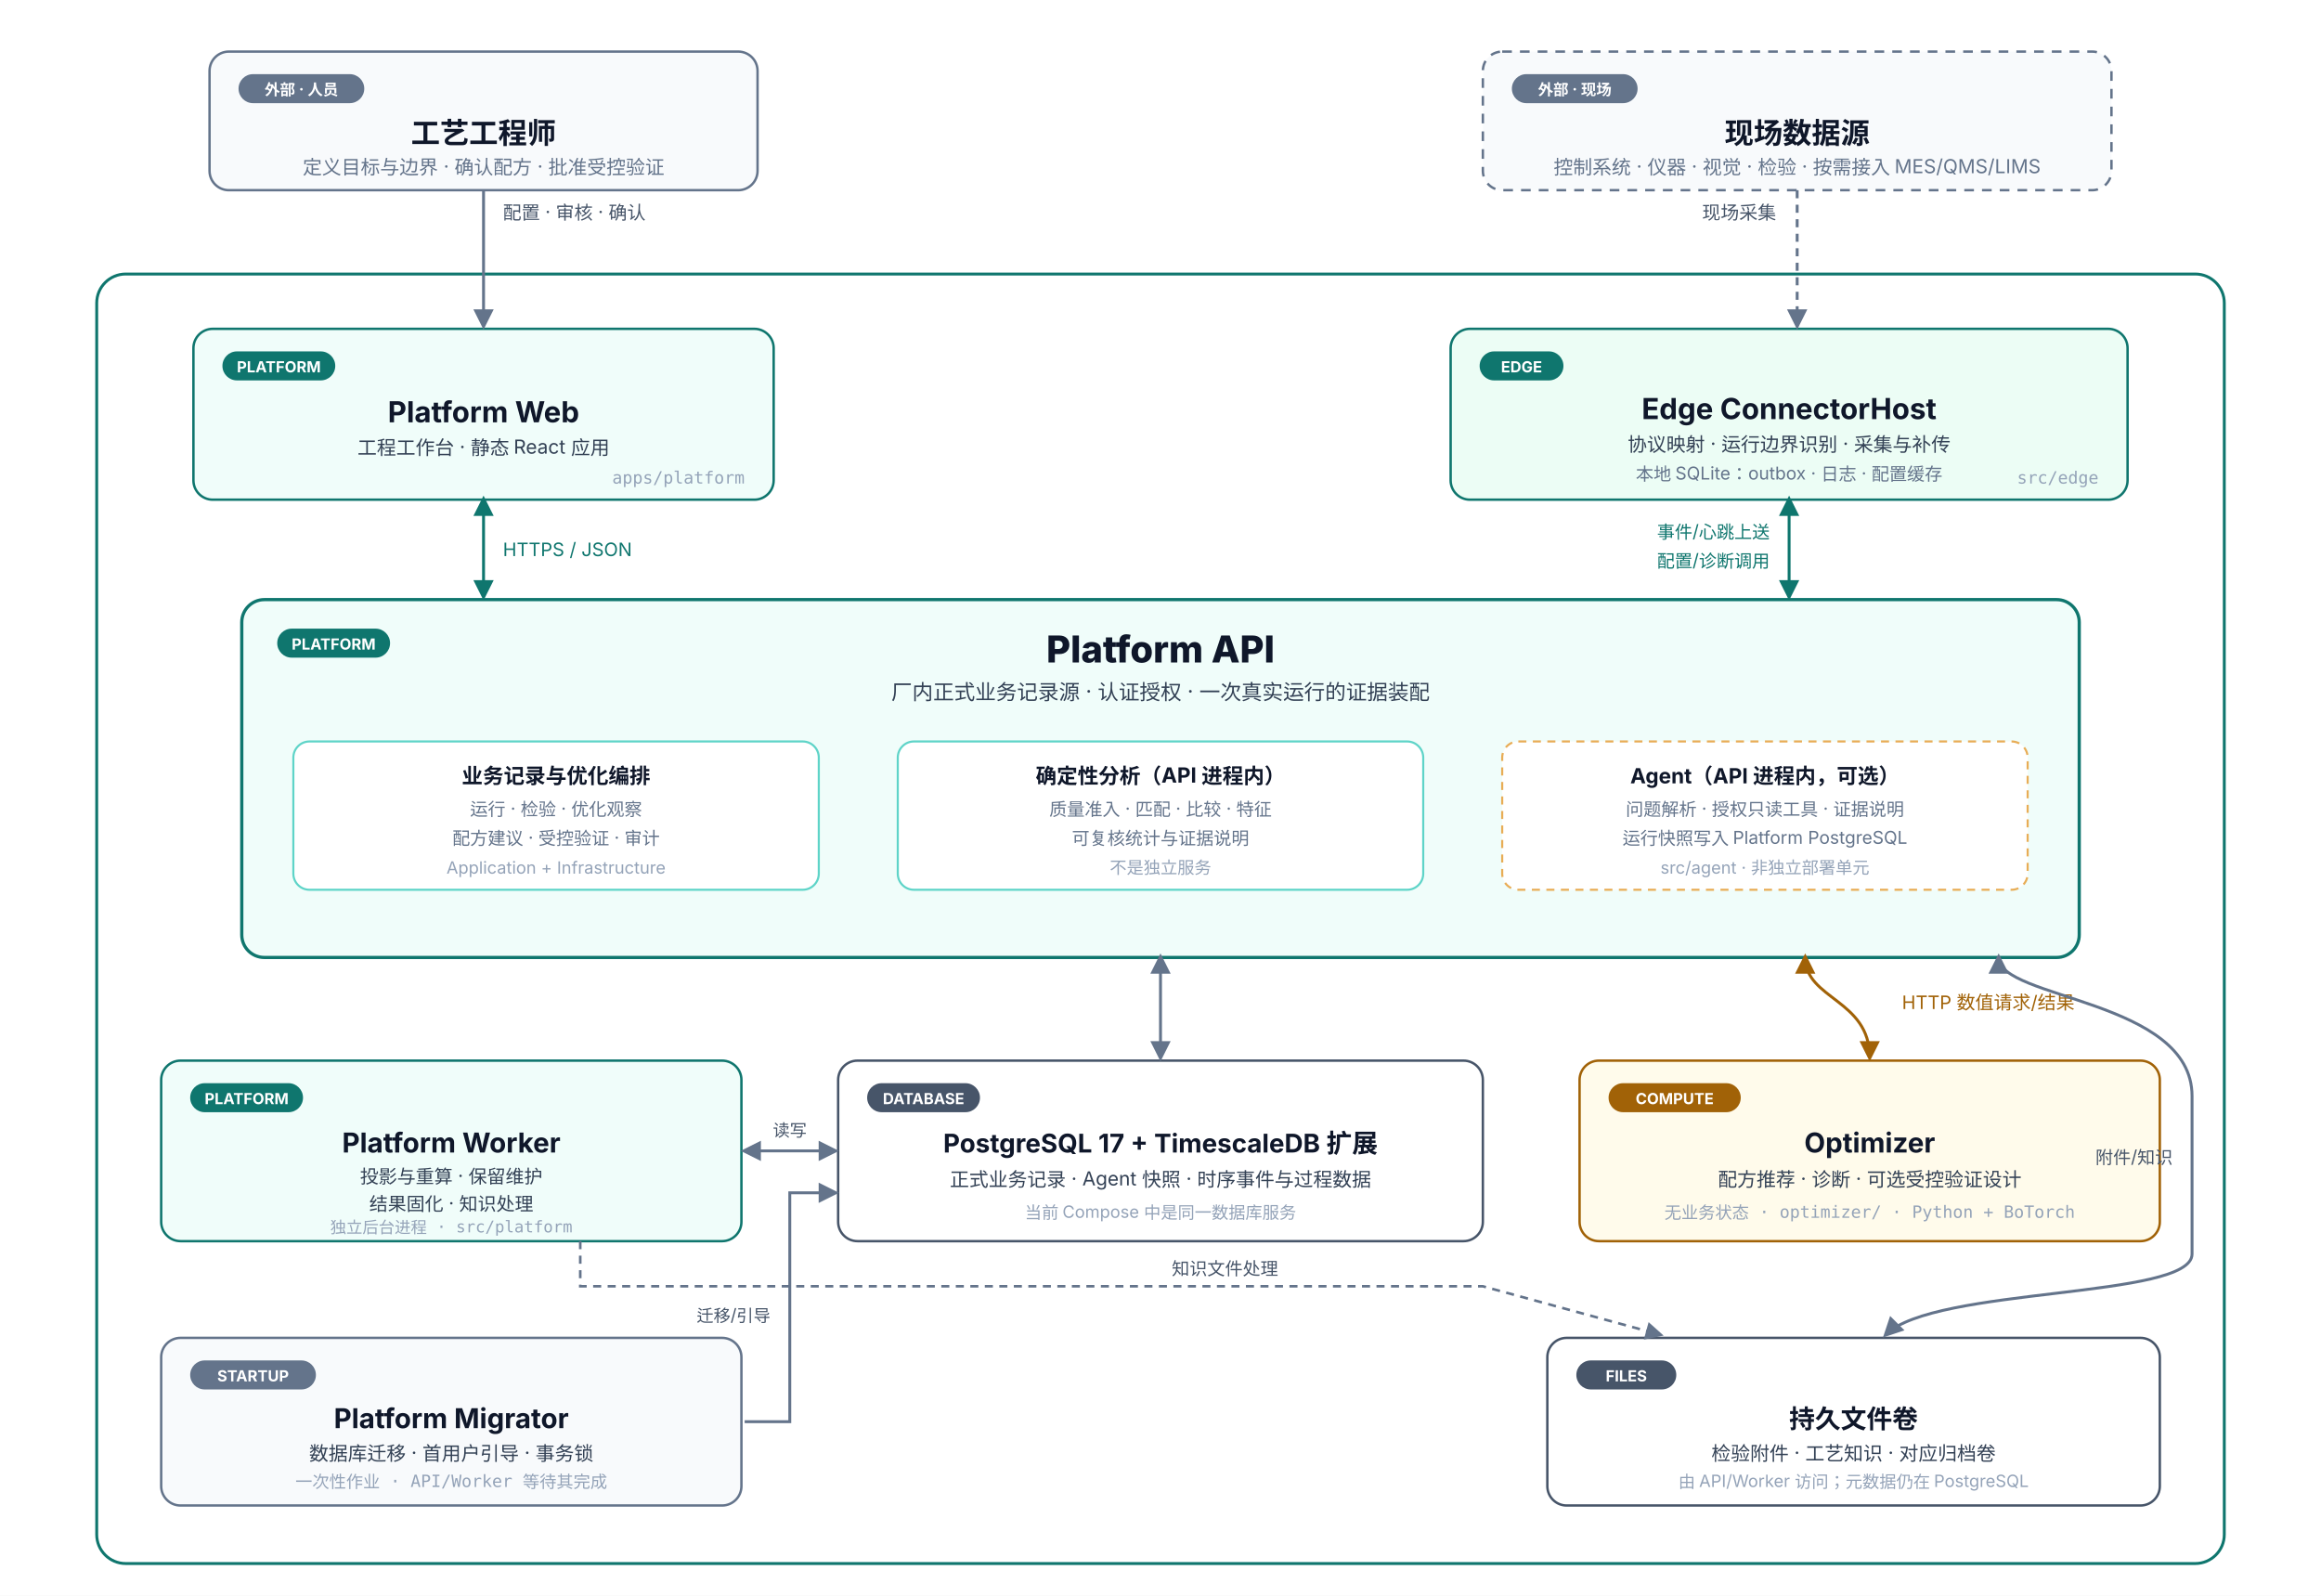
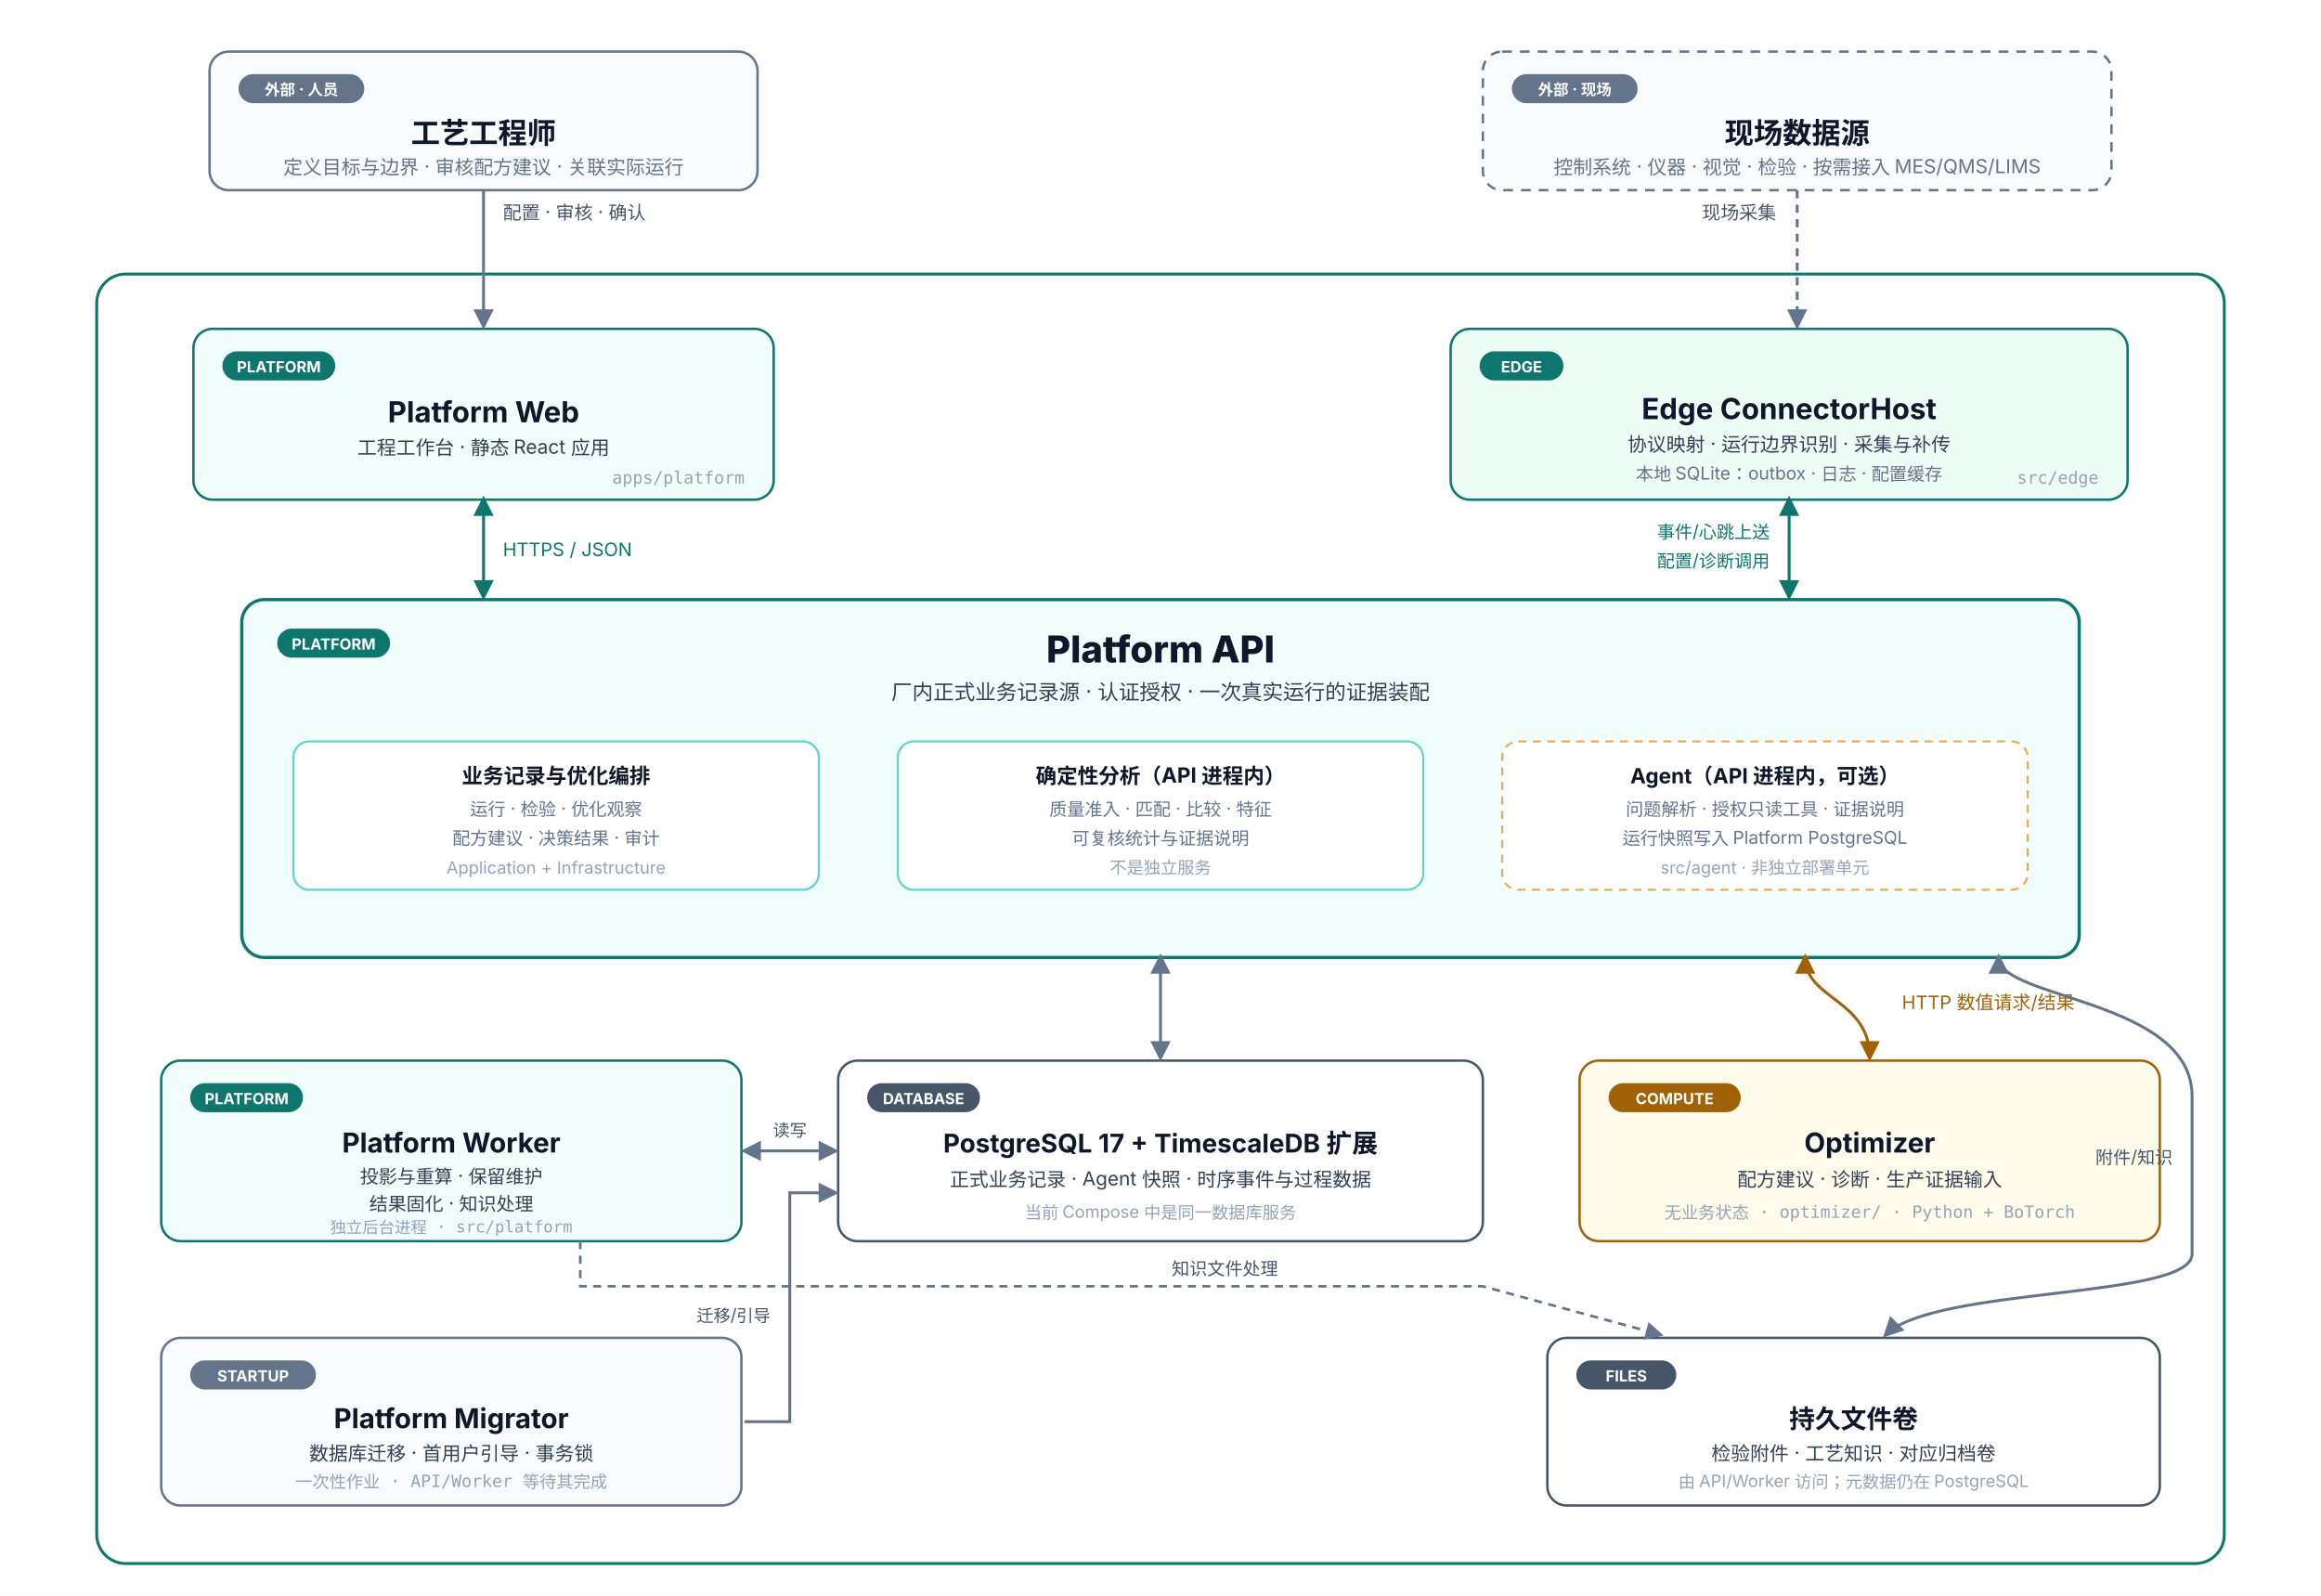
<svg xmlns="http://www.w3.org/2000/svg" viewBox="0 80 1440 990" font-family="Inter, 'PingFang SC', 'Microsoft YaHei', system-ui, sans-serif">
  <defs>
    <marker id="arrowTeal" viewBox="0 0 10 10" refX="8" refY="5" markerWidth="7" markerHeight="7" orient="auto-start-reverse">
      <path d="M0 0L10 5L0 10z" fill="#0F766E" />
    </marker>
    <marker id="arrowGray" viewBox="0 0 10 10" refX="8" refY="5" markerWidth="7" markerHeight="7" orient="auto-start-reverse">
      <path d="M0 0L10 5L0 10z" fill="#64748B" />
    </marker>
    <marker id="arrowAmber" viewBox="0 0 10 10" refX="8" refY="5" markerWidth="7" markerHeight="7" orient="auto-start-reverse">
      <path d="M0 0L10 5L0 10z" fill="#A16207" />
    </marker>
  </defs>
  <rect width="1440" height="1070" fill="#FFFFFF" />
  <g>
    <rect x="130" y="112" width="340" height="86" rx="12" fill="#F8FAFC" stroke="#64748B" stroke-width="1.5" />
    <rect x="148" y="126" width="78" height="18" rx="9" fill="#64748B" />
    <text x="187" y="139" font-size="9.5" font-weight="700" fill="#FFFFFF" text-anchor="middle">外部 · 人员</text>
    <text x="300" y="169" font-size="18" font-weight="700" fill="#0F172A" text-anchor="middle">工艺工程师</text>
-     <text x="300" y="188" font-size="12" fill="#64748B" text-anchor="middle">定义目标与边界 · 确认配方 · 批准受控验证</text>
+     <text x="300" y="188" font-size="12" fill="#64748B" text-anchor="middle">定义目标与边界 · 审核配方建议 · 关联实际运行</text>
  </g>
  <g>
    <rect x="920" y="112" width="390" height="86" rx="12" fill="#F8FAFC" stroke="#64748B" stroke-width="1.5" stroke-dasharray="6 5" />
    <rect x="938" y="126" width="78" height="18" rx="9" fill="#64748B" />
    <text x="977" y="139" font-size="9.5" font-weight="700" fill="#FFFFFF" text-anchor="middle">外部 · 现场</text>
    <text x="1115" y="169" font-size="18" font-weight="700" fill="#0F172A" text-anchor="middle">现场数据源</text>
    <text x="1115" y="188" font-size="12" fill="#64748B" text-anchor="middle">控制系统 · 仪器 · 视觉 · 检验 · 按需接入 MES/QMS/LIMS</text>
  </g>
  <rect x="60" y="250" width="1320" height="800" rx="18" fill="#FFFFFF" stroke="#0F766E" stroke-width="1.8" />
  <g>
    <rect x="120" y="284" width="360" height="106" rx="12" fill="#F0FDFA" stroke="#0F766E" stroke-width="1.5" />
    <rect x="138" y="298" width="70" height="18" rx="9" fill="#0F766E" />
    <text x="173" y="311" font-size="9.5" font-weight="700" fill="#FFFFFF" text-anchor="middle">PLATFORM</text>
    <text x="300" y="342" font-size="18" font-weight="700" fill="#0F172A" text-anchor="middle">Platform Web</text>
    <text x="300" y="362" font-size="12" fill="#334155" text-anchor="middle">工程工作台 · 静态 React 应用</text>
    <text x="462" y="380" font-size="10.5" font-family="ui-monospace, Menlo, monospace" fill="#94A3B8" text-anchor="end">apps/platform</text>
  </g>
  <g>
    <rect x="900" y="284" width="420" height="106" rx="12" fill="#ECFDF5" stroke="#0F766E" stroke-width="1.5" />
    <rect x="918" y="298" width="52" height="18" rx="9" fill="#0F766E" />
    <text x="944" y="311" font-size="9.5" font-weight="700" fill="#FFFFFF" text-anchor="middle">EDGE</text>
    <text x="1110" y="340" font-size="18" font-weight="700" fill="#0F172A" text-anchor="middle">Edge ConnectorHost</text>
    <text x="1110" y="360" font-size="12" fill="#334155" text-anchor="middle">协议映射 · 运行边界识别 · 采集与补传</text>
    <text x="1110" y="378" font-size="11" fill="#64748B" text-anchor="middle">本地 SQLite：outbox · 日志 · 配置缓存</text>
    <text x="1302" y="380" font-size="10.5" font-family="ui-monospace, Menlo, monospace" fill="#94A3B8" text-anchor="end">src/edge</text>
  </g>
  <g>
    <rect x="150" y="452" width="1140" height="222" rx="14" fill="#F0FDFA" stroke="#0F766E" stroke-width="2" />
    <rect x="172" y="470" width="70" height="18" rx="9" fill="#0F766E" />
    <text x="207" y="483" font-size="9.5" font-weight="700" fill="#FFFFFF" text-anchor="middle">PLATFORM</text>
    <text x="720" y="491" font-size="23" font-weight="800" fill="#0F172A" text-anchor="middle">Platform API</text>
    <text x="720" y="514" font-size="13" fill="#334155" text-anchor="middle">厂内正式业务记录源 · 认证授权 · 一次真实运行的证据装配</text>
    <rect x="182" y="540" width="326" height="92" rx="10" fill="#FFFFFF" stroke="#5FD4C8" stroke-width="1.3" />
    <text x="345" y="566" font-size="13" font-weight="700" fill="#0F172A" text-anchor="middle">业务记录与优化编排</text>
    <text x="345" y="586" font-size="11" fill="#64748B" text-anchor="middle">运行 · 检验 · 优化观察</text>
-     <text x="345" y="604" font-size="11" fill="#64748B" text-anchor="middle">配方建议 · 受控验证 · 审计</text>
+     <text x="345" y="604" font-size="11" fill="#64748B" text-anchor="middle">配方建议 · 决策结果 · 审计</text>
    <text x="345" y="622" font-size="10.5" fill="#94A3B8" text-anchor="middle">Application + Infrastructure</text>
    <rect x="557" y="540" width="326" height="92" rx="10" fill="#FFFFFF" stroke="#5FD4C8" stroke-width="1.3" />
    <text x="720" y="566" font-size="13" font-weight="700" fill="#0F172A" text-anchor="middle">确定性分析（API 进程内）</text>
    <text x="720" y="586" font-size="11" fill="#64748B" text-anchor="middle">质量准入 · 匹配 · 比较 · 特征</text>
    <text x="720" y="604" font-size="11" fill="#64748B" text-anchor="middle">可复核统计与证据说明</text>
    <text x="720" y="622" font-size="10.5" fill="#94A3B8" text-anchor="middle">不是独立服务</text>
    <rect x="932" y="540" width="326" height="92" rx="10" fill="#FFFFFF" stroke="#E8AD56" stroke-width="1.3" stroke-dasharray="5 4" />
    <text x="1095" y="566" font-size="13" font-weight="700" fill="#0F172A" text-anchor="middle">Agent（API 进程内，可选）</text>
    <text x="1095" y="586" font-size="11" fill="#64748B" text-anchor="middle">问题解析 · 授权只读工具 · 证据说明</text>
    <text x="1095" y="604" font-size="11" fill="#64748B" text-anchor="middle">运行快照写入 Platform PostgreSQL</text>
    <text x="1095" y="622" font-size="10.5" fill="#94A3B8" text-anchor="middle">src/agent · 非独立部署单元</text>
  </g>
  <g>
    <rect x="100" y="738" width="360" height="112" rx="12" fill="#F0FDFA" stroke="#0F766E" stroke-width="1.5" />
    <rect x="118" y="752" width="70" height="18" rx="9" fill="#0F766E" />
    <text x="153" y="765" font-size="9.5" font-weight="700" fill="#FFFFFF" text-anchor="middle">PLATFORM</text>
    <text x="280" y="795" font-size="17" font-weight="700" fill="#0F172A" text-anchor="middle">Platform Worker</text>
    <text x="280" y="814" font-size="11.5" fill="#334155" text-anchor="middle">投影与重算 · 保留维护</text>
    <text x="280" y="831" font-size="11.5" fill="#334155" text-anchor="middle">结果固化 · 知识处理</text>
    <text x="280" y="845" font-size="10" font-family="ui-monospace, Menlo, monospace" fill="#94A3B8" text-anchor="middle">独立后台进程 · src/platform</text>
  </g>
  <g>
    <rect x="520" y="738" width="400" height="112" rx="12" fill="#FFFFFF" stroke="#475569" stroke-width="1.5" />
    <rect x="538" y="752" width="70" height="18" rx="9" fill="#475569" />
    <text x="573" y="765" font-size="9.5" font-weight="700" fill="#FFFFFF" text-anchor="middle">DATABASE</text>
    <text x="720" y="795" font-size="16" font-weight="700" fill="#0F172A" text-anchor="middle">PostgreSQL 17 + TimescaleDB 扩展</text>
    <text x="720" y="816" font-size="12" fill="#334155" text-anchor="middle">正式业务记录 · Agent 快照 · 时序事件与过程数据</text>
    <text x="720" y="836" font-size="10.5" fill="#94A3B8" text-anchor="middle">当前 Compose 中是同一数据库服务</text>
  </g>
  <g>
    <rect x="980" y="738" width="360" height="112" rx="12" fill="#FFFBEB" stroke="#A16207" stroke-width="1.5" />
    <rect x="998" y="752" width="82" height="18" rx="9" fill="#A16207" />
    <text x="1039" y="765" font-size="9.5" font-weight="700" fill="#FFFFFF" text-anchor="middle">COMPUTE</text>
    <text x="1160" y="795" font-size="17" font-weight="700" fill="#0F172A" text-anchor="middle">Optimizer</text>
-     <text x="1160" y="816" font-size="12" fill="#334155" text-anchor="middle">配方推荐 · 诊断 · 可选受控验证设计</text>
+     <text x="1160" y="816" font-size="12" fill="#334155" text-anchor="middle">配方建议 · 诊断 · 生产证据输入</text>
    <text x="1160" y="836" font-size="10.5" font-family="ui-monospace, Menlo, monospace" fill="#94A3B8" text-anchor="middle">无业务状态 · optimizer/ · Python + BoTorch</text>
  </g>
  <g>
    <rect x="100" y="910" width="360" height="104" rx="12" fill="#F8FAFC" stroke="#64748B" stroke-width="1.5" />
    <rect x="118" y="924" width="78" height="18" rx="9" fill="#64748B" />
    <text x="157" y="937" font-size="9.5" font-weight="700" fill="#FFFFFF" text-anchor="middle">STARTUP</text>
    <text x="280" y="966" font-size="17" font-weight="700" fill="#0F172A" text-anchor="middle">Platform Migrator</text>
    <text x="280" y="986" font-size="12" fill="#334155" text-anchor="middle">数据库迁移 · 首用户引导 · 事务锁</text>
    <text x="280" y="1003" font-size="10.5" font-family="ui-monospace, Menlo, monospace" fill="#94A3B8" text-anchor="middle">一次性作业 · API/Worker 等待其完成</text>
  </g>
  <g>
    <rect x="960" y="910" width="380" height="104" rx="12" fill="#FFFFFF" stroke="#475569" stroke-width="1.5" />
    <rect x="978" y="924" width="62" height="18" rx="9" fill="#475569" />
    <text x="1009" y="937" font-size="9.5" font-weight="700" fill="#FFFFFF" text-anchor="middle">FILES</text>
    <text x="1150" y="966" font-size="16" font-weight="700" fill="#0F172A" text-anchor="middle">持久文件卷</text>
    <text x="1150" y="986" font-size="12" fill="#334155" text-anchor="middle">检验附件 · 工艺知识 · 对应归档卷</text>
    <text x="1150" y="1003" font-size="10.5" fill="#94A3B8" text-anchor="middle">由 API/Worker 访问；元数据仍在 PostgreSQL</text>
  </g>
  <line x1="300" y1="198" x2="300" y2="282" stroke="#64748B" stroke-width="1.8" marker-end="url(#arrowGray)" />
  <text x="312" y="216" font-size="11.5" fill="#475569">配置 · 审核 · 确认</text>
  <line x1="1115" y1="198" x2="1115" y2="282" stroke="#64748B" stroke-width="1.8" stroke-dasharray="5 4" marker-end="url(#arrowGray)" />
  <text x="1102" y="216" font-size="11.5" fill="#475569" text-anchor="end">现场采集</text>
  <line x1="300" y1="390" x2="300" y2="450" stroke="#0F766E" stroke-width="1.8" marker-start="url(#arrowTeal)" marker-end="url(#arrowTeal)" />
  <text x="312" y="425" font-size="11.5" fill="#0F766E">HTTPS / JSON</text>
  <line x1="1110" y1="390" x2="1110" y2="450" stroke="#0F766E" stroke-width="1.8" marker-start="url(#arrowTeal)" marker-end="url(#arrowTeal)" />
  <text x="1098" y="414" font-size="11" fill="#0F766E" text-anchor="end">事件/心跳上送</text>
  <text x="1098" y="432" font-size="11" fill="#0F766E" text-anchor="end">配置/诊断调用</text>
  <path d="M1120,674 C1120,700 1160,700 1160,736" fill="none" stroke="#A16207" stroke-width="1.8" marker-start="url(#arrowAmber)" marker-end="url(#arrowAmber)" />
  <text x="1180" y="706" font-size="11.5" fill="#A16207">HTTP 数值请求/结果</text>
  <line x1="720" y1="674" x2="720" y2="736" stroke="#64748B" stroke-width="1.8" marker-start="url(#arrowGray)" marker-end="url(#arrowGray)" />
  <path d="M1240,674 C1240,700 1360,700 1360,760 L1360,858 C1360,886 1200,878 1170,908" fill="none" stroke="#64748B" stroke-width="1.8" marker-start="url(#arrowGray)" marker-end="url(#arrowGray)" />
  <text x="1348" y="802" font-size="11" fill="#475569" text-anchor="end">附件/知识</text>
  <line x1="462" y1="794" x2="518" y2="794" stroke="#64748B" stroke-width="1.8" marker-start="url(#arrowGray)" marker-end="url(#arrowGray)" />
  <text x="490" y="785" font-size="10.5" fill="#475569" text-anchor="middle">读写</text>
  <path d="M360,850 L360,878 L920,878 L1030,908" fill="none" stroke="#64748B" stroke-width="1.6" stroke-dasharray="5 4" marker-end="url(#arrowGray)" />
  <text x="760" y="871" font-size="11" fill="#475569" text-anchor="middle">知识文件处理</text>
  <path d="M462,962 L490,962 L490,820 L518,820" fill="none" stroke="#64748B" stroke-width="1.8" marker-end="url(#arrowGray)" />
  <text x="478" y="900" font-size="10.5" fill="#475569" text-anchor="end">迁移/引导</text>
</svg>
